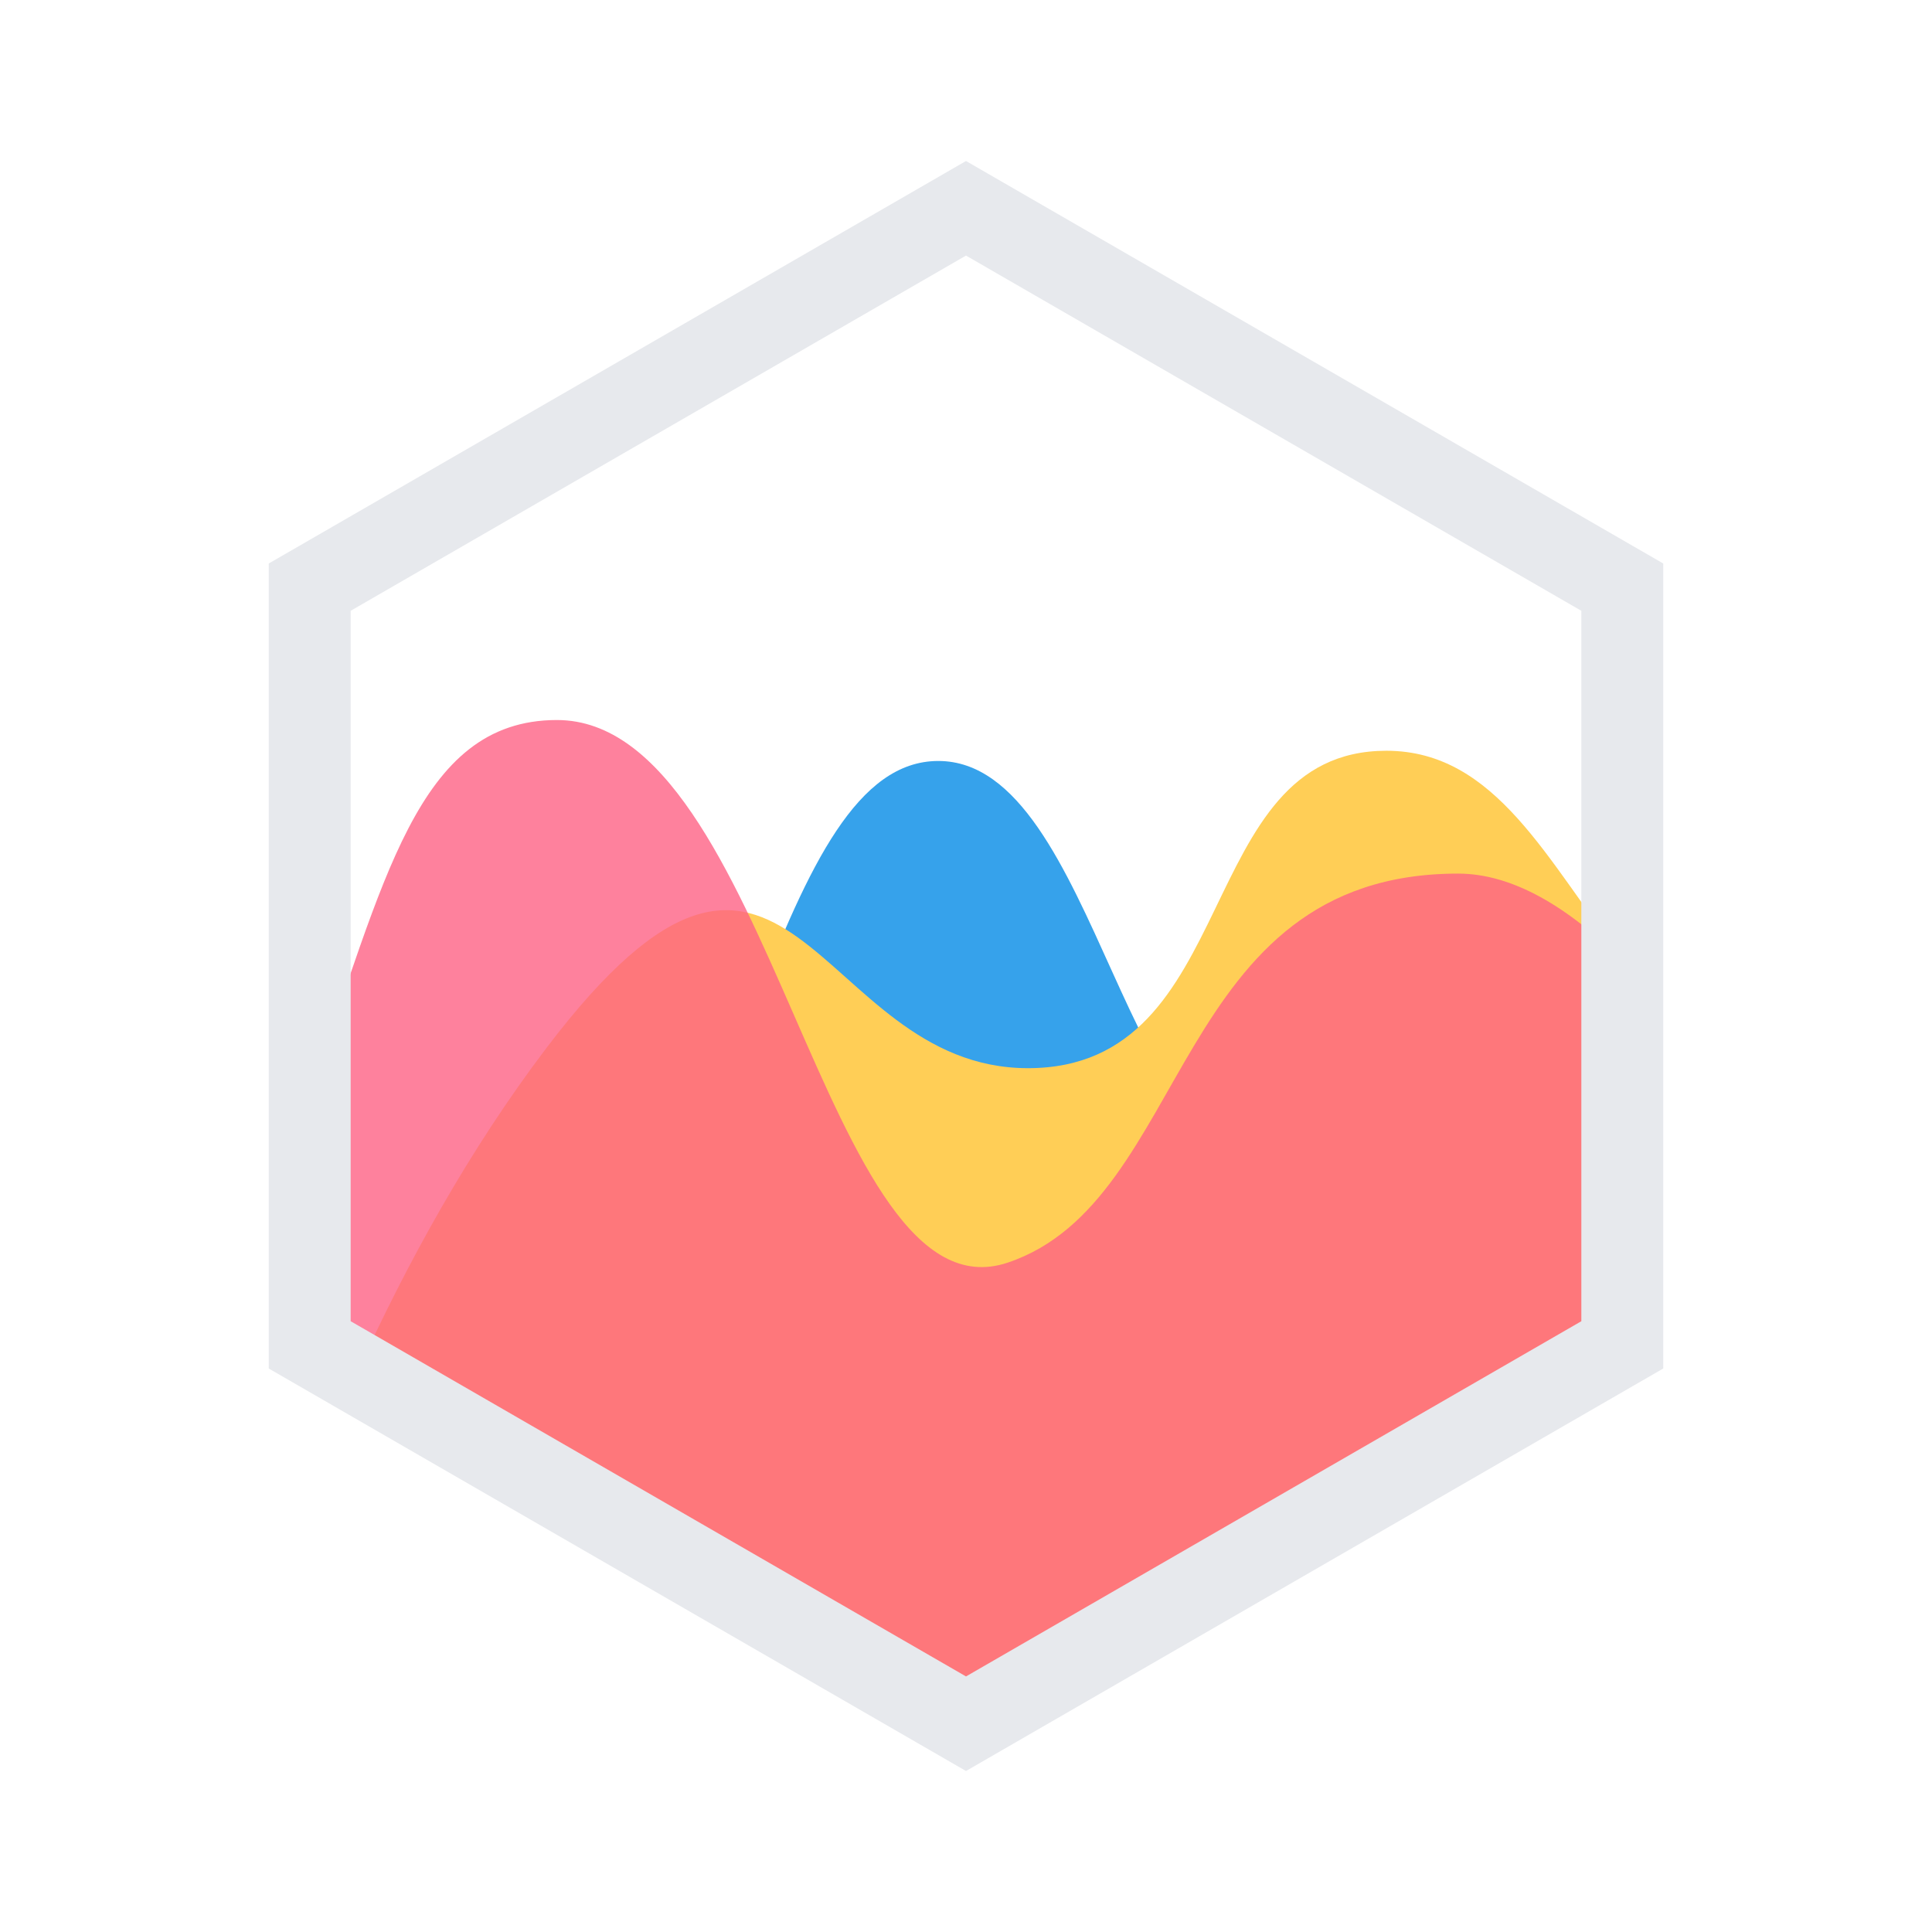
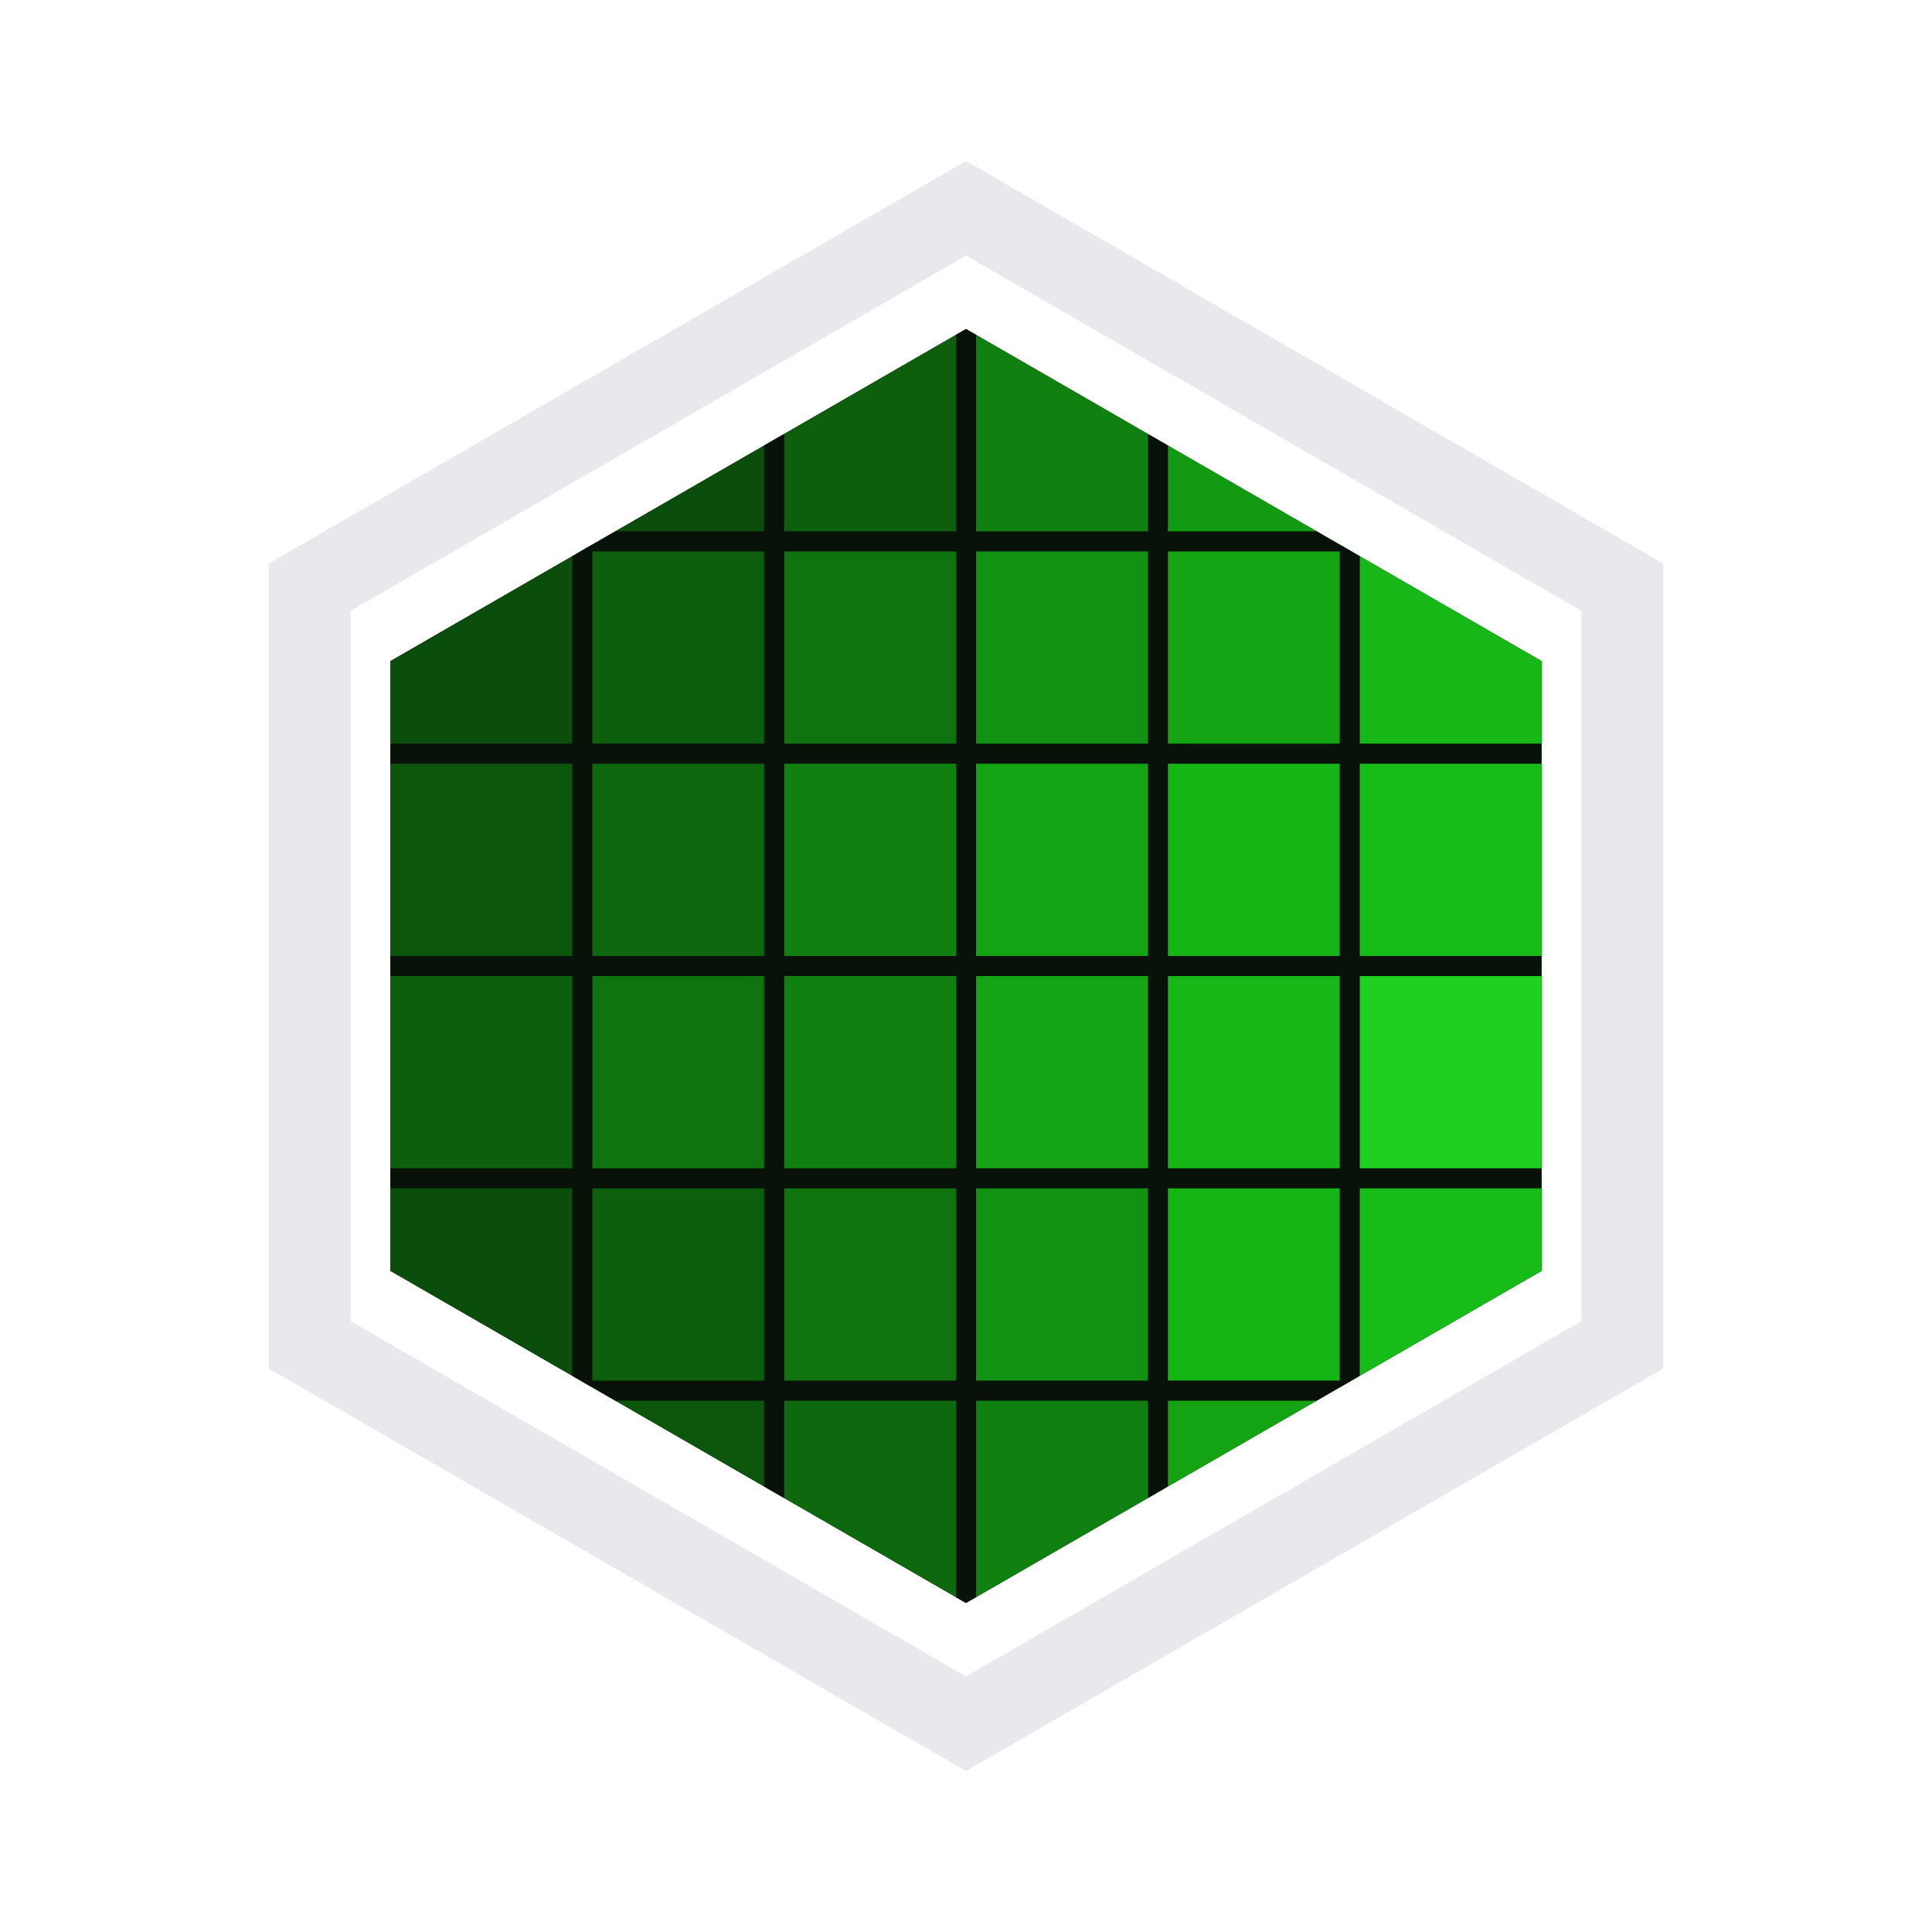
<svg xmlns="http://www.w3.org/2000/svg" version="1.1" id="Layer_1" x="0px" y="0px" width="192px" height="192px" viewBox="0 0 192 192" enable-background="new 0 0 192 192" xml:space="preserve">
-   <path fill="#36A2EB" d="M161.271,96.556c-22.368,0.439-17.709,14.599-33.473,18.18c-16.014,3.638-18.542-39.111-34.552-39.111  c-16.012,0-19.559,41.526-39.608,70.034l-0.572,0.807l42.985,24.813l65.22-37.651V96.556z" />
-   <path fill="#FFCE56" d="M161.271,95.267c-7.488-9.61-12.567-20.658-23.494-20.658c-19.337,0-14.249,31.545-35.62,31.545  c-21.373,0-23.62-33.931-47.832-2.035c-7.715,10.163-13.925,21.495-18.803,32.218l60.529,34.943l65.22-37.651V95.267z" />
-   <path opacity="0.8" fill="#FE6184" d="M30.829,108.334c7.338-20.321,10.505-36.779,24.514-36.779  c21.371,0,26.458,60.039,44.779,53.931c18.318-6.105,16.282-38.669,44.779-38.669c5.424,0,10.962,3.323,16.371,8.698v38.113  l-65.22,37.651l-65.222-37.651V108.334z" />
+   <defs>
+     <clipPath id="matrix-inner">
+       <path d="M96,159.3l-57.2-33V65.7L96,32.7l57.2,33v60.6L96,159.3z" />
+     </clipPath>
+   </defs>
+   <g clip-path="url(#matrix-inner)">
+     <rect x="38.8" y="32.7" width="114.4" height="126.6" fill="#081208" />
+     <rect x="38.8" y="32.7" width="19.067" height="21.1" fill="#0a430a" />
+     <rect x="57.867" y="32.7" width="19.067" height="21.1" fill="#0b4d0b" />
+     <rect x="76.933" y="32.7" width="19.067" height="21.1" fill="#0d5f0d" />
+     <rect x="96" y="32.7" width="19.067" height="21.1" fill="#108010" />
+     <rect x="115.067" y="32.7" width="19.067" height="21.1" fill="#139a13" />
+     <rect x="134.133" y="32.7" width="19.067" height="21.1" fill="#16c016" />
+     <rect x="38.8" y="53.8" width="19.067" height="21.1" fill="#0b4d0b" />
+     <rect x="57.867" y="53.8" width="19.067" height="21.1" fill="#0d5f0d" />
+     <rect x="76.933" y="53.8" width="19.067" height="21.1" fill="#0f7410" />
+     <rect x="96" y="53.8" width="19.067" height="21.1" fill="#129212" />
+     <rect x="115.067" y="53.8" width="19.067" height="21.1" fill="#14a414" />
+     <rect x="134.133" y="53.8" width="19.067" height="21.1" fill="#17b717" />
+     <rect x="38.8" y="74.9" width="19.067" height="21.1" fill="#0c560c" />
+     <rect x="57.867" y="74.9" width="19.067" height="21.1" fill="#0e690e" />
+     <rect x="76.933" y="74.9" width="19.067" height="21.1" fill="#108010" />
+     <rect x="96" y="74.9" width="19.067" height="21.1" fill="#13a313" />
+     <rect x="115.067" y="74.9" width="19.067" height="21.1" fill="#15b515" />
+     <rect x="134.133" y="74.9" width="19.067" height="21.1" fill="#18bc18" />
+     <rect x="38.8" y="96" width="19.067" height="21.1" fill="#0d5f0d" />
+     <rect x="57.867" y="96" width="19.067" height="21.1" fill="#0f7410" />
+     <rect x="76.933" y="96" width="19.067" height="21.1" fill="#108010" />
+     <rect x="96" y="96" width="19.067" height="21.1" fill="#14a414" />
+     <rect x="115.067" y="96" width="19.067" height="21.1" fill="#17b717" />
+     <rect x="134.133" y="96" width="19.067" height="21.1" fill="#20d020" />
+     <rect x="38.8" y="117.1" width="19.067" height="21.1" fill="#0b4d0b" />
+     <rect x="57.867" y="117.1" width="19.067" height="21.1" fill="#0d5f0d" />
+     <rect x="76.933" y="117.1" width="19.067" height="21.1" fill="#0f7410" />
+     <rect x="96" y="117.1" width="19.067" height="21.1" fill="#129212" />
+     <rect x="115.067" y="117.1" width="19.067" height="21.1" fill="#15b515" />
+     <rect x="134.133" y="117.1" width="19.067" height="21.1" fill="#18bc18" />
+     <rect x="38.8" y="138.2" width="19.067" height="21.1" fill="#0a430a" />
+     <rect x="57.867" y="138.2" width="19.067" height="21.1" fill="#0c560c" />
+     <rect x="76.933" y="138.2" width="19.067" height="21.1" fill="#0e690e" />
+     <rect x="96" y="138.2" width="19.067" height="21.1" fill="#108010" />
+     <rect x="115.067" y="138.2" width="19.067" height="21.1" fill="#13a313" />
+     <rect x="134.133" y="138.2" width="19.067" height="21.1" fill="#16c016" />
+     <path d="M57.867 32.7V159.3M76.933 32.7V159.3M96 32.7V159.3M115.067 32.7V159.3M134.133 32.7V159.3" stroke="#081208" stroke-width="2" />
+     <path d="M38.8 53.8H153.2M38.8 74.9H153.2M38.8 96H153.2M38.8 117.1H153.2M38.8 138.2H153.2" stroke="#081208" stroke-width="2" />
+   </g>
  <path fill="#E7E9ED" d="M96,176l-69.292-39.999V56L96,16l69.292,40v80L96,176z M34.849,131.301L96,166.602l61.151-35.301V60.7  L96,25.399L34.849,60.7V131.301z" />
</svg>
